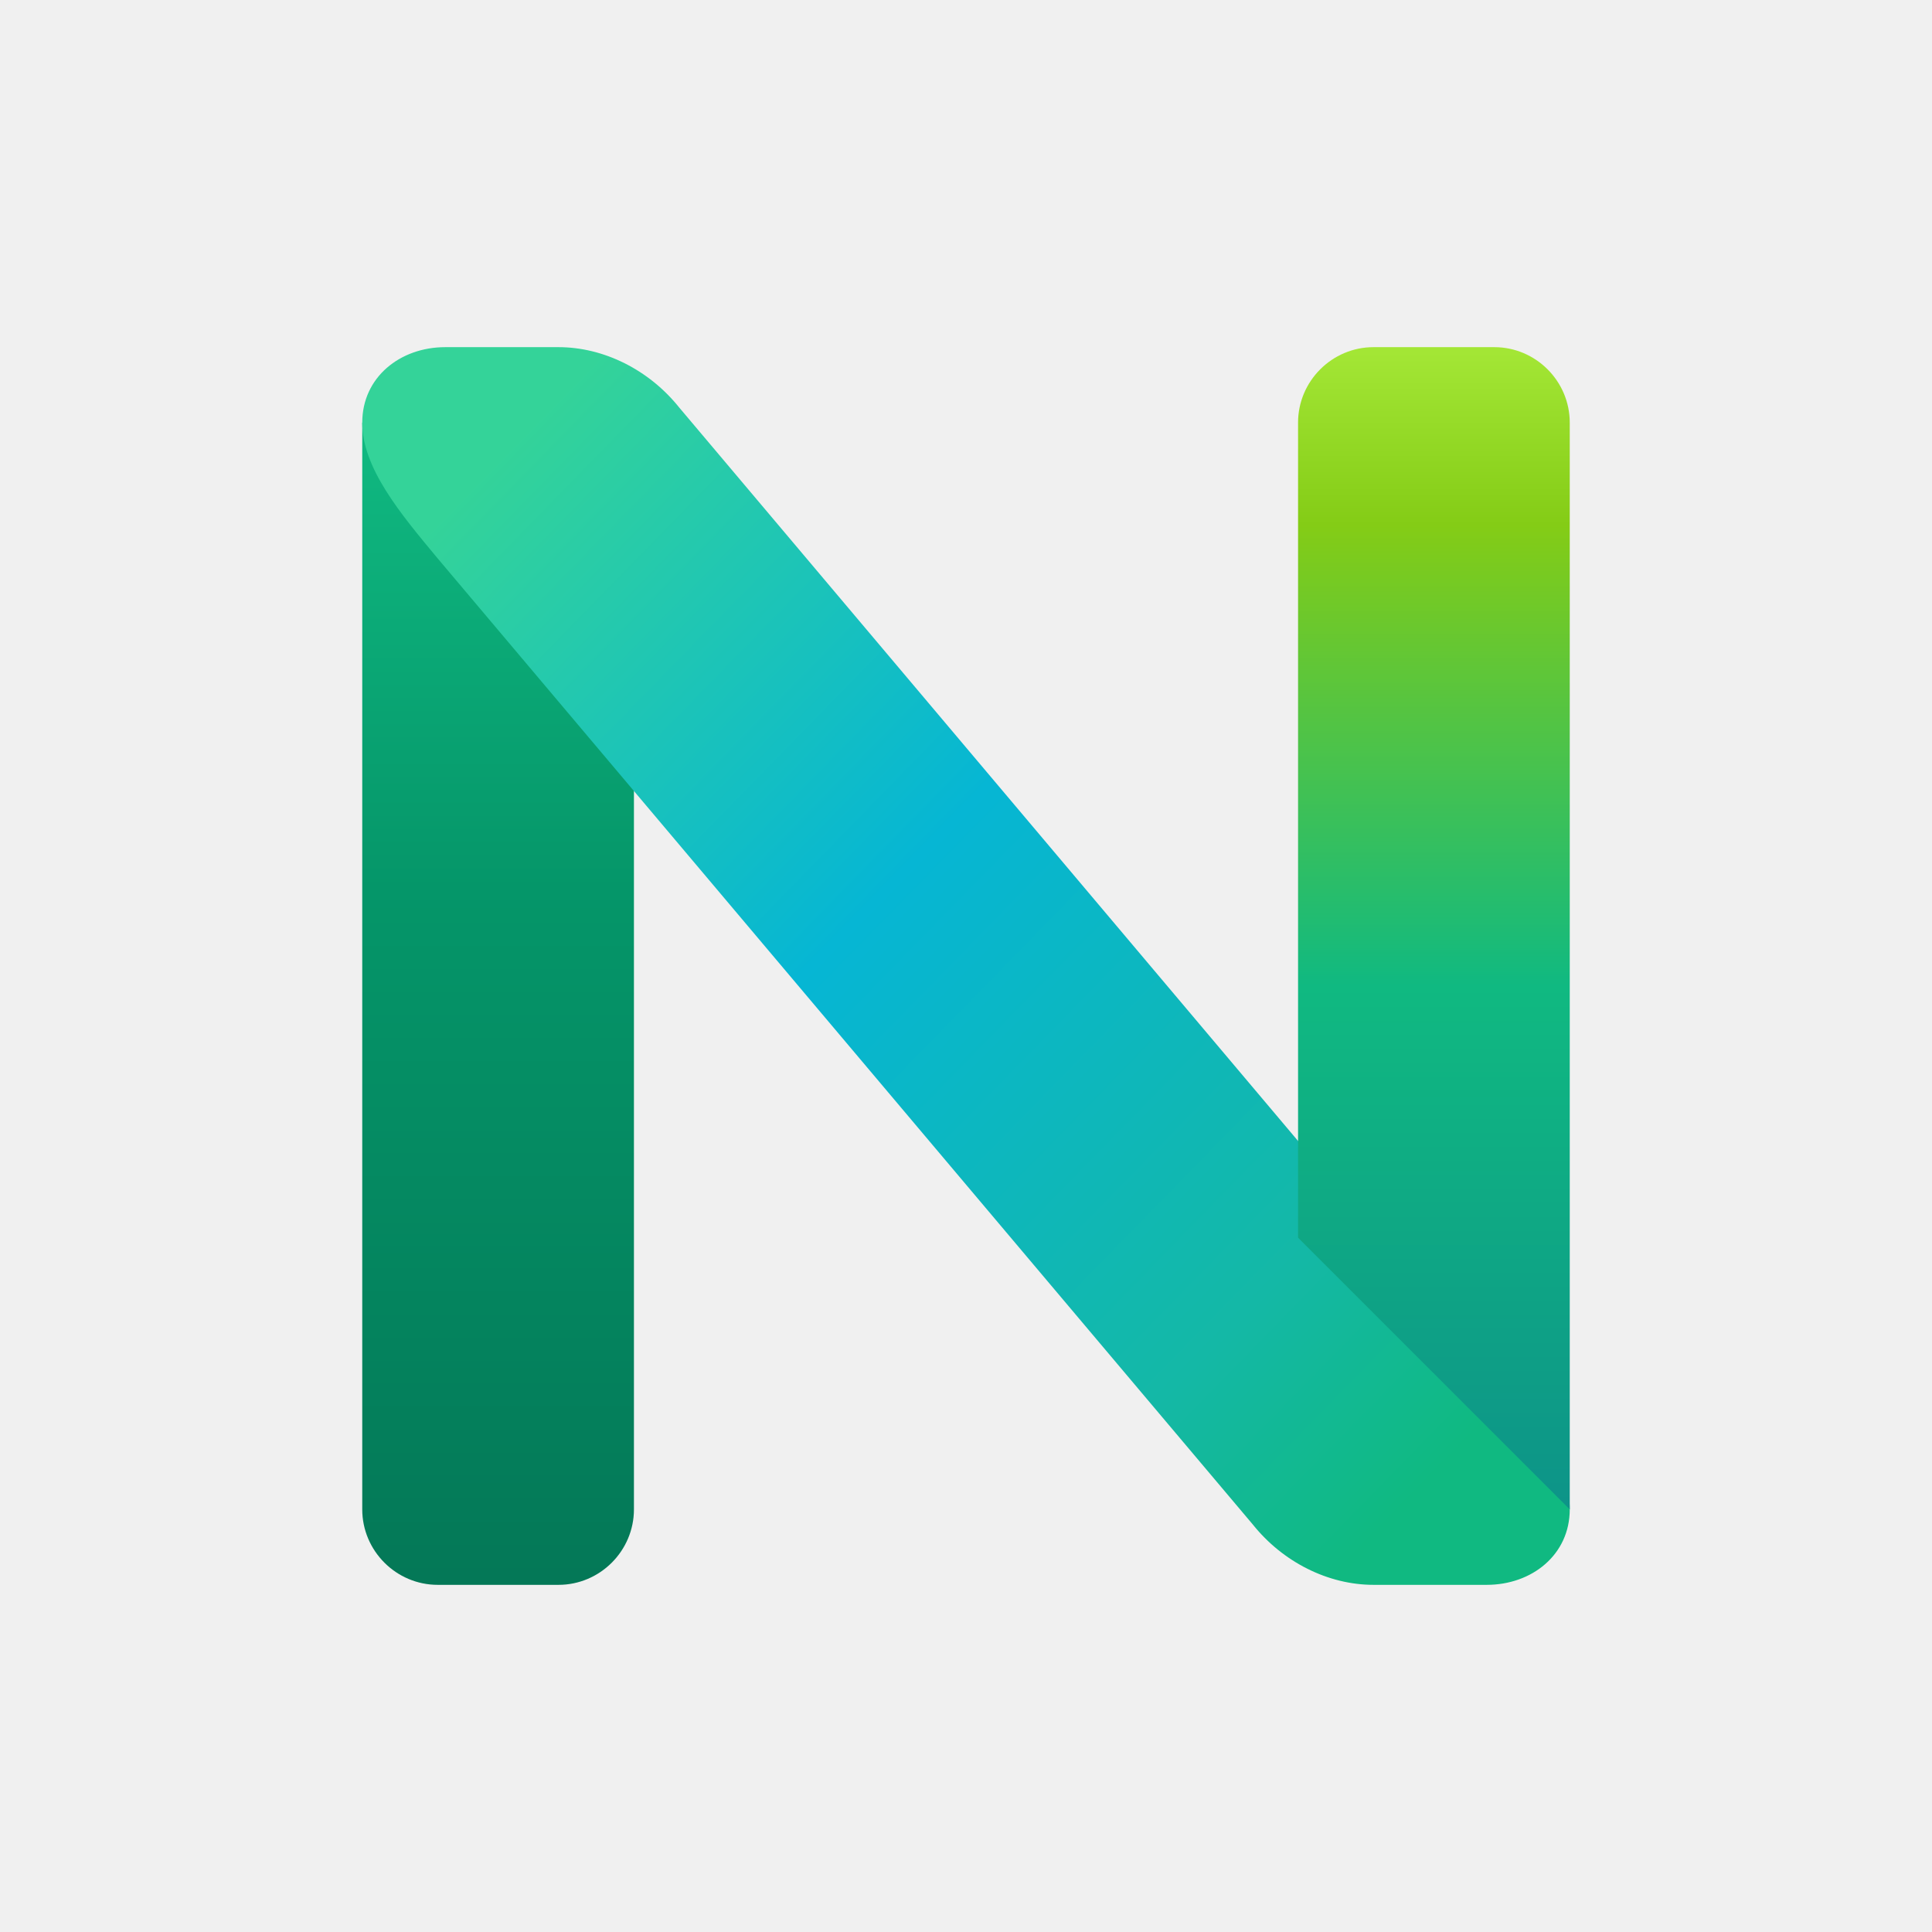
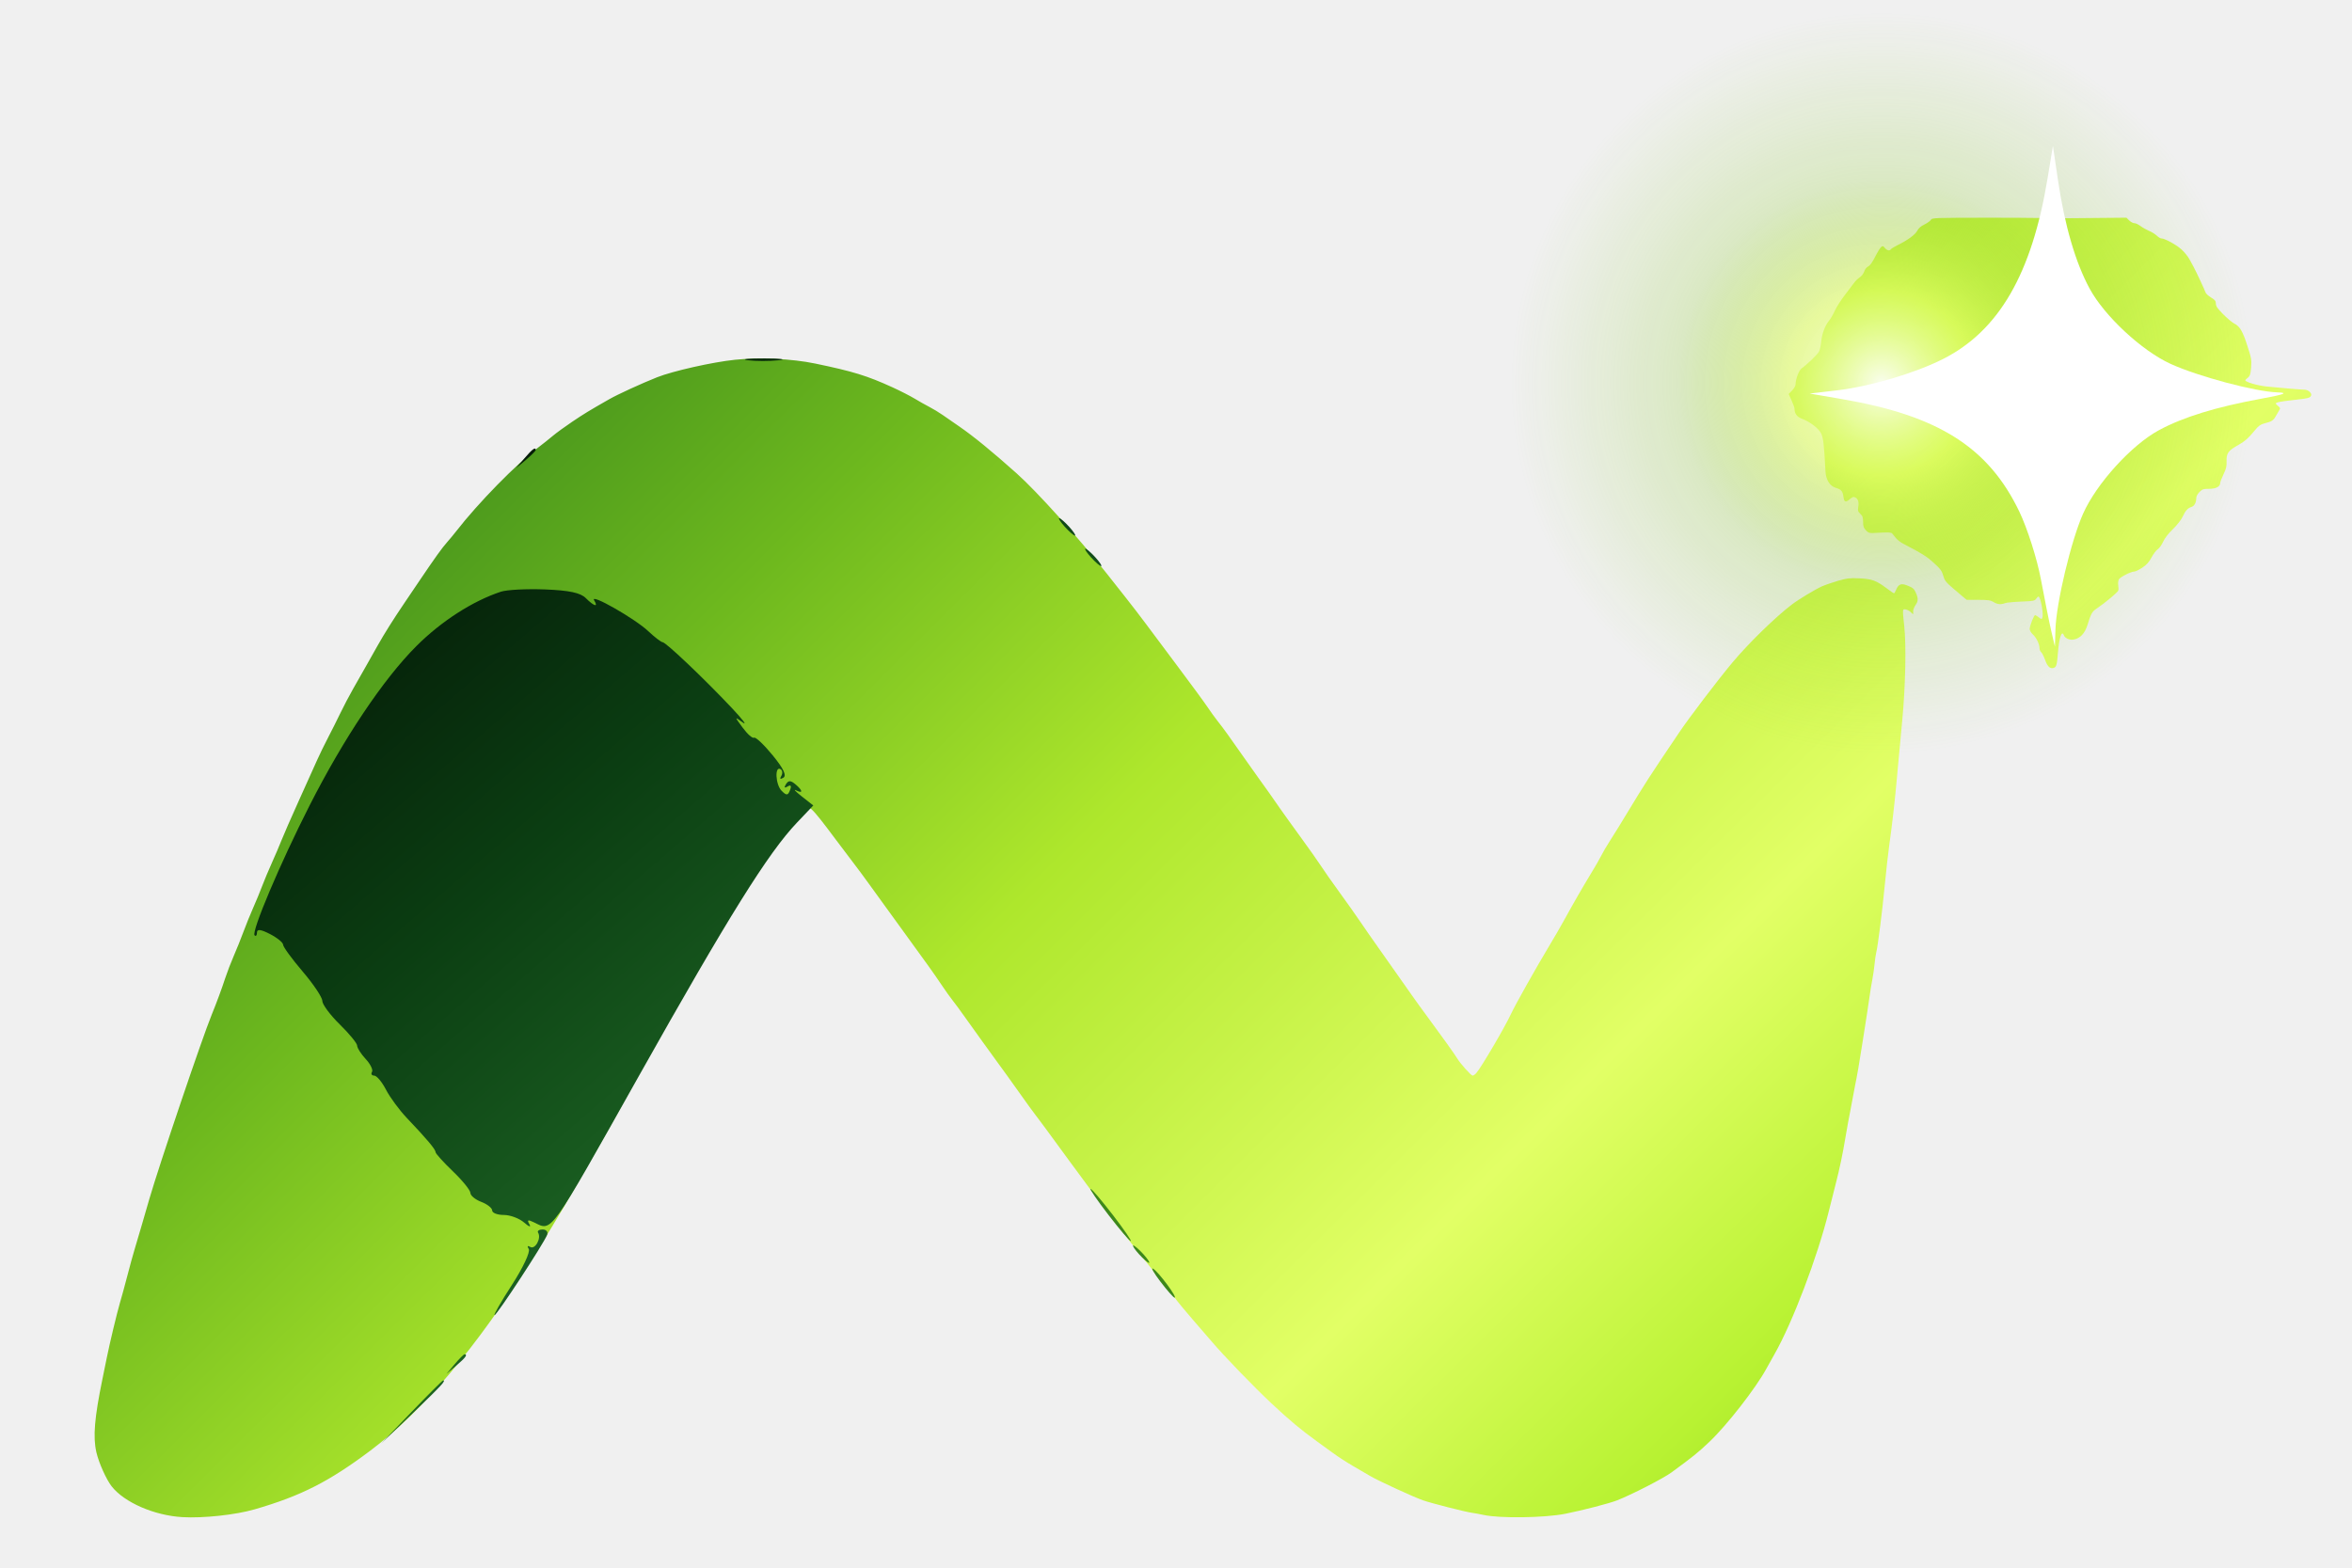
- <svg xmlns="http://www.w3.org/2000/svg" viewBox="0 0 512 512" width="100%" height="100%">
+ <svg xmlns="http://www.w3.org/2000/svg" viewBox="0 0 540 360" width="100%" height="100%">
  <defs>
-     <linearGradient id="nivaSymbolLeft" x1="0%" y1="100%" x2="0%" y2="0%">
-       <stop offset="0%" stop-color="#047857" />
-       <stop offset="60%" stop-color="#059669" />
-       <stop offset="100%" stop-color="#10B981" />
+     <radialGradient id="symStarGlow" cx="50%" cy="50%" r="50%">
+       <stop offset="0%" stop-color="#FFFFFF" stop-opacity="0.9" />
+       <stop offset="25%" stop-color="#E2FF66" stop-opacity="0.6" />
+       <stop offset="55%" stop-color="#84CC16" stop-opacity="0.2" />
+       <stop offset="100%" stop-color="#84CC16" stop-opacity="0" />
+     </radialGradient>
+     <linearGradient id="symRibbonSurface" x1="0%" y1="20%" x2="100%" y2="80%">
+       <stop offset="0%" stop-color="#2A7A1B" />
+       <stop offset="25%" stop-color="#6DB81E" />
+       <stop offset="45%" stop-color="#AEE72C" />
+       <stop offset="70%" stop-color="#E2FF66" />
+       <stop offset="85%" stop-color="#B8F232" />
+       <stop offset="100%" stop-color="#84CC16" />
    </linearGradient>
-     <linearGradient id="nivaSymbolDiag" x1="10%" y1="10%" x2="90%" y2="90%">
-       <stop offset="0%" stop-color="#34D399" />
-       <stop offset="42%" stop-color="#06B6D4" />
-       <stop offset="82%" stop-color="#14B8A6" />
-       <stop offset="100%" stop-color="#10B981" />
-     </linearGradient>
-     <linearGradient id="nivaSymbolRight" x1="0%" y1="100%" x2="0%" y2="0%">
-       <stop offset="0%" stop-color="#0D9488" />
-       <stop offset="45%" stop-color="#10B981" />
-       <stop offset="85%" stop-color="#84CC16" />
-       <stop offset="100%" stop-color="#A3E635" />
+     <linearGradient id="symRibbonUnder" x1="15%" y1="10%" x2="70%" y2="85%">
+       <stop offset="0%" stop-color="#031606" />
+       <stop offset="40%" stop-color="#0B3E12" />
+       <stop offset="75%" stop-color="#1B6022" />
+       <stop offset="100%" stop-color="#3D881B" />
    </linearGradient>
  </defs>
-   <path d="M 96 400 C 96 411, 105 420, 116 420 L 148 420 C 159 420, 168 411, 168 400 L 168 184 L 96 112 Z" fill="url(#nivaSymbolLeft)" />
-   <path d="M 96 112 C 96 100, 106 92, 118 92 L 148 92 C 160 92, 172 98, 180 108 L 396 364 C 406 376, 416 388, 416 400 C 416 412, 406 420, 394 420 L 364 420 C 352 420, 340 414, 332 404 L 116 148 C 106 136, 96 124, 96 112 Z" fill="url(#nivaSymbolDiag)" />
-   <path d="M 344 328 L 416 400 L 416 112 C 416 101, 407 92, 396 92 L 364 92 C 353 92, 344 101, 344 112 Z" fill="url(#nivaSymbolRight)" />
+   <g transform="translate(-270, -170)">
+     <g transform="translate(260, 220) scale(0.25)">
+       <path d="M 1813.246 1.978 C 1812.566 3.066, 1809.878 4.979, 1807.273 6.228 C 1804.077 7.761, 1801.946 9.640, 1800.721 12.006 C 1798.863 15.593, 1792.112 20.500, 1782.321 25.381 C 1779.472 26.800, 1776.858 28.421, 1776.512 28.981 C 1775.461 30.682, 1772.924 30.127, 1771.025 27.782 C 1769.447 25.834, 1769.023 25.736, 1767.528 26.977 C 1766.593 27.753, 1764.107 31.810, 1762.004 35.993 C 1759.534 40.905, 1757.299 43.998, 1755.690 44.732 C 1754.224 45.399, 1752.723 47.309, 1752.043 49.371 C 1751.404 51.305, 1749.594 53.694, 1748.003 54.701 C 1746.417 55.705, 1744.080 57.967, 1742.810 59.727 C 1741.539 61.487, 1737.621 66.656, 1734.101 71.213 C 1730.582 75.771, 1726.487 82.200, 1725.002 85.500 C 1723.516 88.800, 1721.167 92.850, 1719.780 94.500 C 1716.136 98.837, 1713.252 106.544, 1712.507 113.936 C 1712.150 117.477, 1711.262 121.527, 1710.532 122.936 C 1709.168 125.574, 1699.272 135.148, 1694.713 138.241 C 1692.143 139.985, 1689 148.162, 1689 153.106 C 1689 154.370, 1687.580 156.870, 1685.845 158.660 L 1682.689 161.916 1685.345 167.833 C 1686.805 171.087, 1688 174.414, 1688 175.226 C 1688 179.826, 1690.252 182.930, 1694.830 184.637 C 1701.818 187.244, 1709.557 192.994, 1712.140 197.500 C 1714.398 201.438, 1715.218 208.177, 1716.466 233.068 C 1716.850 240.720, 1720.489 246.467, 1725.996 248.117 C 1730.994 249.614, 1732.239 251.073, 1732.944 256.255 C 1733.634 261.324, 1734.894 261.801, 1738.835 258.485 C 1741.329 256.386, 1742.300 256.090, 1743.893 256.943 C 1746.459 258.316, 1747.313 261.189, 1746.530 265.820 C 1745.996 268.986, 1746.289 269.923, 1748.450 271.953 C 1750.527 273.904, 1751 275.280, 1751 279.370 C 1751 283.427, 1751.504 284.917, 1753.627 287.132 C 1756.238 289.858, 1756.310 289.870, 1766.455 289.296 C 1774.490 288.841, 1776.901 289.014, 1777.804 290.109 C 1778.434 290.874, 1779.994 292.788, 1781.270 294.363 C 1782.547 295.937, 1785.446 298.187, 1787.714 299.363 C 1804.893 308.268, 1809.204 310.961, 1815.725 316.855 C 1821.941 322.474, 1823.312 324.310, 1824.609 328.750 C 1826.187 334.156, 1826.445 334.436, 1841.311 346.950 L 1846.122 351 1856.811 351.004 C 1865.729 351.007, 1868.042 351.338, 1870.774 353.004 C 1874.382 355.203, 1877.537 355.507, 1881.427 354.028 C 1882.833 353.493, 1889.500 352.847, 1896.242 352.592 C 1907.234 352.177, 1908.642 351.916, 1909.872 350.065 C 1910.627 348.929, 1911.595 348, 1912.024 348 C 1913.984 348, 1916.951 364.080, 1915.627 367.530 C 1915.075 368.968, 1914.710 368.917, 1912.368 367.075 C 1910.917 365.934, 1909.401 365, 1908.998 365 C 1907.902 365, 1904 374.906, 1904 377.690 C 1904 379.096, 1905.236 381.243, 1906.947 382.806 C 1910.189 385.768, 1913 391.593, 1913 395.345 C 1913 396.671, 1913.669 398.310, 1914.487 398.989 C 1915.305 399.668, 1916.948 402.893, 1918.138 406.157 C 1920.382 412.312, 1922.739 414.535, 1925.945 413.517 C 1928.557 412.689, 1929.041 410.952, 1929.991 399 C 1931.057 385.607, 1933.473 378.578, 1935.339 383.442 C 1936.453 386.344, 1940.638 388.159, 1944.534 387.428 C 1950.395 386.328, 1954.539 381.936, 1957.009 374.205 C 1960.623 362.895, 1961.136 362.002, 1965.892 358.742 C 1973.297 353.667, 1984.722 344.167, 1985.332 342.578 C 1985.640 341.774, 1985.643 339.576, 1985.338 337.695 C 1985.033 335.814, 1985.279 333.347, 1985.886 332.213 C 1987.062 330.016, 1996.972 325, 2000.136 325 C 2001.178 325, 2004.454 323.391, 2007.417 321.424 C 2011.423 318.764, 2013.595 316.361, 2015.897 312.042 C 2017.599 308.848, 2020.160 305.470, 2021.588 304.534 C 2023.016 303.599, 2025.228 300.508, 2026.504 297.667 C 2027.960 294.422, 2031.318 290.081, 2035.527 286 C 2039.590 282.059, 2043.123 277.531, 2044.498 274.500 C 2046.964 269.065, 2049.224 266.626, 2052.807 265.533 C 2055.281 264.778, 2057 261.426, 2057 257.358 C 2057 255.915, 2058.244 253.602, 2059.923 251.923 C 2062.512 249.334, 2063.540 249, 2068.923 249 C 2075.275 249, 2079 246.944, 2079 243.437 C 2079 242.577, 2080.360 239.054, 2082.023 235.607 C 2084.455 230.563, 2084.999 228.239, 2084.809 223.695 C 2084.510 216.545, 2086.386 213.839, 2094.877 209.180 C 2101.351 205.628, 2104.849 202.539, 2111.297 194.680 C 2114.114 191.247, 2116.180 189.778, 2119.297 188.992 C 2126.256 187.237, 2127.826 186.250, 2129.970 182.290 C 2131.098 180.205, 2132.579 177.684, 2133.260 176.687 C 2134.307 175.157, 2134.150 174.587, 2132.250 173.027 C 2131.012 172.011, 2130 170.962, 2130 170.697 C 2130 169.619, 2134.112 168.792, 2146.098 167.457 C 2160.246 165.881, 2161.582 165.533, 2162.484 163.181 C 2163.261 161.156, 2159.729 158.011, 2156.639 157.976 C 2153.750 157.944, 2133.761 156.263, 2121.744 155.042 C 2113.279 154.181, 2102 150.885, 2102 149.271 C 2102 149.005, 2103.057 147.956, 2104.349 146.940 C 2106.305 145.402, 2106.804 143.843, 2107.328 137.642 C 2107.907 130.798, 2107.640 129.201, 2104.038 117.994 C 2099.620 104.246, 2097.060 99.840, 2092 97.274 C 2090.075 96.298, 2085.463 92.440, 2081.750 88.701 C 2076.453 83.365, 2075 81.261, 2075 78.926 C 2075 76.468, 2074.216 75.477, 2070.488 73.225 C 2068.006 71.727, 2065.731 69.600, 2065.431 68.500 C 2064.915 66.608, 2057.325 50.385, 2054.436 45 C 2053.698 43.625, 2051.997 40.475, 2050.656 38 C 2049.314 35.525, 2046.039 31.519, 2043.378 29.098 C 2038.621 24.772, 2028.055 19.002, 2024.886 19.001 C 2023.999 19, 2022.166 17.893, 2020.813 16.540 C 2019.460 15.187, 2016.228 13.169, 2013.631 12.056 C 2011.033 10.943, 2007.424 8.900, 2005.610 7.516 C 2003.796 6.132, 2001.321 5, 2000.110 5 C 1998.900 5, 1996.777 3.868, 1995.394 2.485 L 1992.880 -0.030 1963.190 0.235 L 1933.500 0.500 1933.627 15.500 C 1933.722 26.617, 1934.175 31.633, 1935.377 34.876 C 1936.270 37.282, 1937 40.840, 1937 42.781 C 1937 45.038, 1937.934 47.535, 1939.587 49.703 C 1941.833 52.648, 1942.089 53.717, 1941.526 57.809 C 1940.983 61.761, 1941.258 63.087, 1943.227 66.012 C 1945.134 68.842, 1946.393 69.610, 1949.905 70.083 C 1952.710 70.460, 1954.608 71.340, 1955.297 72.583 C 1955.882 73.637, 1958.529 76.597, 1961.180 79.160 C 1965.202 83.048, 1966 84.421, 1966 87.455 C 1966 89.455, 1967.052 93.068, 1968.338 95.484 C 1970.451 99.454, 1970.584 100.453, 1969.712 105.867 C 1968.573 112.939, 1969.324 117.003, 1971.769 116.994 C 1972.721 116.990, 1974.240 115.686, 1975.145 114.096 C 1978.874 107.540, 1989.676 110.142, 1995.061 118.894 C 2000.111 127.103, 2000.931 127.867, 2007.105 130.118 C 2010.453 131.339, 2013.431 132.960, 2013.723 133.720 C 2014.014 134.480, 2013.296 136.120, 2012.127 137.365 C 2009.560 140.097, 2009.441 141.588, 2011.687 142.845 C 2012.845 143.493, 2014.431 143.285, 2016.741 142.184 C 2020.935 140.184, 2023.370 141.408, 2023.805 145.735 C 2024.176 149.427, 2020.271 153, 2015.865 153 C 2010.971 153, 2009 156.034, 2009 163.566 C 2009 167.177, 2009.463 170.997, 2010.030 172.055 C 2011.647 175.077, 2016.500 177.054, 2021.834 176.866 C 2029.109 176.608, 2031.111 178.779, 2027.016 182.485 C 2025.402 183.946, 2023.915 184.179, 2019.033 183.737 C 2013.618 183.246, 2012.664 183.461, 2009.231 185.948 C 2004.299 189.521, 2000 194.665, 2000 196.995 C 2000 200.374, 1998.784 202.069, 1994.963 204.019 C 1992.878 205.082, 1989.537 207.949, 1987.537 210.389 C 1985.538 212.829, 1981.927 215.754, 1979.514 216.888 C 1975.696 218.683, 1974.706 219.860, 1971.881 225.957 C 1969.260 231.613, 1967.514 233.833, 1962.817 237.480 C 1959.618 239.965, 1957 242.562, 1957 243.252 C 1957 243.942, 1955.489 246.631, 1953.643 249.228 C 1951.797 251.824, 1949.284 256.698, 1948.059 260.058 C 1946.358 264.724, 1945.046 266.630, 1942.505 268.129 C 1938.341 270.586, 1938.102 271.244, 1937.318 282.385 C 1936.716 290.940, 1936.478 291.700, 1933.438 294.750 C 1931.657 296.538, 1929.271 298, 1928.135 298 C 1925.698 298, 1923.645 301.308, 1924.470 303.906 C 1924.790 304.913, 1925.940 306.540, 1927.026 307.523 C 1928.249 308.630, 1929 310.595, 1929 312.687 C 1929 314.545, 1929.675 317.680, 1930.500 319.654 C 1932.650 324.800, 1932.409 326.859, 1929.572 327.571 C 1925.351 328.631, 1923.001 327.241, 1922.993 323.683 C 1922.990 321.932, 1922.093 319.150, 1921 317.500 C 1919.907 315.850, 1919.010 313.087, 1919.007 311.359 C 1919.003 309.632, 1918.110 306.257, 1917.022 303.859 C 1915.934 301.462, 1915.034 297.368, 1915.022 294.763 C 1915.001 290.314, 1915.244 289.871, 1919 287.500 C 1922.769 285.121, 1923 284.695, 1923 280.127 C 1923 276.605, 1923.684 274.272, 1925.500 271.595 C 1926.875 269.569, 1928 267.490, 1928 266.975 C 1928 265.847, 1925.048 265.119, 1919.033 264.764 C 1915.170 264.536, 1914.250 264.027, 1912.238 261 C 1910.957 259.075, 1908.732 256.998, 1907.293 256.384 C 1905.854 255.770, 1903.961 253.745, 1903.085 251.884 C 1901.728 248.999, 1900.914 248.453, 1897.558 248.178 C 1894.226 247.906, 1892.656 246.871, 1887.311 241.420 C 1883.840 237.880, 1881 234.527, 1881 233.969 C 1881 233.411, 1878.460 230.534, 1875.356 227.575 C 1871.500 223.899, 1869.906 221.688, 1870.324 220.597 C 1871.201 218.312, 1878.165 218.533, 1883 221 C 1885.156 222.100, 1887.868 223, 1889.026 223 C 1891.824 223, 1894.846 224.622, 1898.527 228.100 C 1902.259 231.626, 1906.761 232.672, 1909.494 230.647 C 1911.256 229.342, 1911.454 228.200, 1911.190 220.835 C 1911.025 216.251, 1910.499 212.105, 1910.019 211.623 C 1909.520 211.122, 1907.674 211.656, 1905.705 212.873 C 1901.118 215.708, 1897.593 215.554, 1893.369 212.332 C 1890.540 210.175, 1888.213 209.493, 1881.186 208.765 C 1876.409 208.271, 1870.250 207.623, 1867.500 207.326 C 1864.266 206.977, 1860.916 205.720, 1858.016 203.769 C 1854.903 201.674, 1852.195 200.707, 1849.155 200.605 C 1844.285 200.441, 1841.390 197.852, 1838.030 190.653 C 1837.042 188.538, 1834.944 185.585, 1833.367 184.093 C 1831.790 182.601, 1830.024 180.544, 1829.443 179.522 C 1828.466 177.806, 1827.893 177.757, 1821.943 178.876 C 1818.399 179.543, 1814.239 180.583, 1812.698 181.187 C 1808.338 182.896, 1802.661 180.785, 1800.144 176.519 C 1798.844 174.316, 1797.090 172.855, 1795.303 172.487 C 1793.761 172.169, 1790.873 171.480, 1788.884 170.955 C 1786.895 170.430, 1784.057 170, 1782.578 170 C 1780.866 170, 1778.894 168.913, 1777.158 167.012 C 1775.657 165.368, 1772.307 162.678, 1769.714 161.034 C 1764.452 157.696, 1763.913 156.364, 1767.305 155.074 C 1769.409 154.274, 1771.780 154.524, 1780.500 156.461 C 1785.263 157.519, 1794.632 154.565, 1798.985 150.632 C 1801.072 148.747, 1803.841 146.885, 1805.139 146.494 C 1806.438 146.103, 1809.075 144.321, 1811 142.534 C 1815.873 138.012, 1817.140 137.800, 1822.444 140.624 C 1828.531 143.864, 1830.792 143.156, 1831.658 137.738 C 1832.437 132.867, 1835.372 129.804, 1840.829 128.169 C 1846.821 126.374, 1848.950 126.735, 1852.071 130.076 C 1855.493 133.739, 1857.471 133.099, 1856.539 128.632 C 1854.459 118.651, 1854.468 118.609, 1859.834 112.684 C 1862.596 109.634, 1865.349 106.217, 1865.952 105.090 C 1866.555 103.964, 1869.785 101.183, 1873.130 98.912 C 1879.995 94.250, 1885.814 92.866, 1887.914 95.396 C 1888.646 96.278, 1890.123 97, 1891.196 97 C 1893.989 97, 1893.088 93.587, 1890.186 93.173 C 1887.739 92.825, 1886 89.587, 1886 85.380 C 1886 82.128, 1893.333 71.366, 1896.239 70.354 C 1897.483 69.921, 1900.975 69.552, 1904 69.534 L 1909.500 69.500 1910.847 65.245 C 1911.812 62.194, 1912.862 60.822, 1914.555 60.397 C 1918.716 59.353, 1919.215 57.677, 1919.361 44.264 C 1919.493 32.120, 1919.642 31.253, 1922.416 26.404 C 1925.822 20.453, 1925.434 18, 1921.088 18 C 1916.070 18, 1913.207 11.936, 1916.615 8.527 C 1917.833 7.310, 1919.271 7.068, 1922.455 7.545 C 1927.067 8.237, 1930.636 6.099, 1929.558 3.289 C 1929.251 2.490, 1929 1.423, 1929 0.918 C 1929 0.371, 1905.847 0, 1871.741 0 C 1815.773 0, 1814.453 0.045, 1813.246 1.978 M 1907.105 43.245 C 1906.639 44.505, 1906.691 46.685, 1907.225 48.215 C 1907.867 50.057, 1907.790 52.106, 1906.988 54.537 C 1905.649 58.594, 1906.285 59.938, 1908.798 58.361 C 1911.069 56.935, 1912.668 46.763, 1911.147 43.422 C 1909.766 40.393, 1908.186 40.324, 1907.105 43.245 M 715 130.455 C 694.320 132.604, 657.877 140.804, 643.374 146.570 C 629.097 152.247, 607.207 162.291, 599.500 166.700 C 580.219 177.731, 576.858 179.777, 565.500 187.398 C 558.900 191.826, 550.800 197.731, 547.500 200.519 C 544.200 203.308, 538.350 207.963, 534.500 210.864 C 514.238 226.131, 479.100 262.001, 458.938 288 C 456.593 291.025, 452.834 295.555, 450.587 298.066 C 446.120 303.056, 439.507 312.268, 425.509 333 C 420.496 340.425, 414.107 349.875, 411.313 354 C 401.217 368.903, 393.160 381.718, 386.793 393 C 383.223 399.325, 378.143 408.325, 375.504 413 C 372.864 417.675, 367.857 426.483, 364.377 432.573 C 360.896 438.664, 355.577 448.789, 352.556 455.073 C 349.535 461.358, 344.462 471.472, 341.282 477.548 C 338.102 483.624, 333.602 492.849, 331.283 498.048 C 328.964 503.247, 321.375 520.100, 314.419 535.500 C 307.463 550.900, 300.278 567.325, 298.453 572 C 296.628 576.675, 292.679 585.928, 289.679 592.563 C 286.679 599.197, 282.628 608.872, 280.678 614.063 C 278.727 619.253, 275.028 628.225, 272.457 634 C 269.886 639.775, 265.872 649.675, 263.536 656 C 261.200 662.325, 257.210 672.262, 254.670 678.083 C 252.129 683.904, 248.665 692.904, 246.973 698.083 C 243.690 708.129, 238.781 721.423, 234.462 731.959 C 225.758 753.193, 186.254 869.941, 177.095 901.500 C 175.978 905.350, 172.980 915.700, 170.433 924.500 C 167.886 933.300, 164.758 943.895, 163.482 948.045 C 162.206 952.195, 159.304 962.770, 157.033 971.545 C 154.762 980.320, 151.628 991.775, 150.067 997 C 147.563 1005.385, 140.589 1034.517, 138.098 1047 C 137.604 1049.475, 135.813 1058.250, 134.119 1066.500 C 126.725 1102.498, 125.284 1119.861, 128.515 1134 C 130.710 1143.607, 137.622 1159.015, 142.557 1165.302 C 154.155 1180.078, 181.636 1192.039, 207.500 1193.567 C 226.578 1194.694, 256.285 1191.494, 273.781 1186.426 C 316.294 1174.113, 341.875 1161.143, 379.961 1132.591 C 427.929 1096.631, 478.013 1037.264, 528.584 956.423 C 542.606 934.007, 552.557 917.753, 557.003 910 C 559.368 905.875, 563.658 898.450, 566.534 893.500 C 591.686 850.223, 607.753 821.706, 626.255 787.500 C 630.123 780.350, 634.049 773.375, 634.979 772 C 635.909 770.625, 639.291 764.550, 642.494 758.500 C 648.525 747.108, 661.387 724.157, 670.514 708.500 C 673.399 703.550, 680.202 691.731, 685.630 682.236 C 691.059 672.741, 701.983 654.516, 709.906 641.736 C 717.830 628.956, 727.317 613.550, 730.989 607.500 C 742.296 588.869, 745.070 584.778, 752.008 576.500 C 755.696 572.100, 760.449 565.800, 762.571 562.500 C 764.692 559.200, 768.480 554.250, 770.987 551.500 C 773.494 548.750, 776.478 545.196, 777.618 543.603 C 781.817 537.731, 784.346 540.068, 807.743 571.430 C 813.926 579.718, 821.426 589.650, 824.410 593.500 C 827.393 597.350, 833.359 605.406, 837.667 611.403 C 841.975 617.399, 848.875 626.936, 853 632.595 C 857.125 638.254, 862.869 646.172, 865.764 650.192 C 874.638 662.513, 886.656 679.114, 892.410 687 C 895.420 691.125, 900.895 699, 904.575 704.500 C 908.256 710, 912.895 716.508, 914.884 718.962 C 916.873 721.417, 921.425 727.587, 925 732.674 C 928.575 737.761, 936.324 748.578, 942.221 756.711 C 948.117 764.845, 954.402 773.525, 956.186 776 C 957.971 778.475, 961.735 783.650, 964.550 787.500 C 967.366 791.350, 973.470 799.900, 978.116 806.500 C 982.761 813.100, 988.482 820.975, 990.830 824 C 994.838 829.164, 1000.685 837.101, 1022.500 866.984 C 1048.043 901.975, 1078.078 941.453, 1092.886 959.500 C 1096.045 963.350, 1101.185 969.959, 1104.307 974.186 C 1107.429 978.413, 1110.482 982.180, 1111.089 982.555 C 1111.697 982.931, 1114.963 986.940, 1118.347 991.465 C 1121.731 995.989, 1129.900 1005.870, 1136.500 1013.422 C 1143.100 1020.974, 1150.462 1029.481, 1152.860 1032.326 C 1163.482 1044.932, 1191.424 1073.871, 1207.547 1088.964 C 1224.228 1104.581, 1234.258 1112.973, 1249 1123.648 C 1252.575 1126.236, 1259.325 1131.146, 1264 1134.557 C 1268.675 1137.969, 1276.775 1143.234, 1282 1146.257 C 1287.225 1149.280, 1294.603 1153.586, 1298.396 1155.825 C 1305.933 1160.275, 1338.206 1175.115, 1347 1178.175 C 1354.604 1180.820, 1385.410 1188.679, 1391.500 1189.528 C 1394.250 1189.911, 1399.200 1190.820, 1402.500 1191.548 C 1417.402 1194.834, 1458.607 1194.248, 1477.500 1190.480 C 1493.718 1187.246, 1518.249 1180.880, 1525.272 1178.083 C 1539.273 1172.507, 1567.586 1157.949, 1575 1152.514 C 1595.126 1137.761, 1599.307 1134.388, 1609.880 1124.372 C 1625.795 1109.296, 1652.341 1075.247, 1662.018 1057.500 C 1663.818 1054.200, 1667.214 1048.125, 1669.567 1044 C 1686.156 1014.909, 1709.095 954.610, 1719.402 913 C 1721.377 905.025, 1724.275 893.550, 1725.841 887.500 C 1729.458 873.526, 1732.292 859.961, 1735.032 843.500 C 1736.222 836.350, 1738.028 826.450, 1739.045 821.500 C 1740.062 816.550, 1741.163 810.700, 1741.491 808.500 C 1741.819 806.300, 1742.705 801.575, 1743.459 798 C 1745.421 788.701, 1747.629 775.935, 1750.551 757 C 1751.952 747.925, 1753.786 736.225, 1754.627 731 C 1755.469 725.775, 1756.569 718.350, 1757.073 714.500 C 1757.577 710.650, 1758.646 704.125, 1759.448 700 C 1760.250 695.875, 1761.192 689.350, 1761.541 685.500 C 1761.890 681.650, 1762.579 676.903, 1763.072 674.952 C 1764.571 669.018, 1768.648 636.820, 1770.915 613 C 1772.094 600.625, 1773.936 584.200, 1775.009 576.500 C 1777.682 557.321, 1779.886 538.333, 1781.510 520.500 C 1782.904 505.190, 1785.128 481.206, 1786.981 461.500 C 1789.920 430.261, 1790.720 393.099, 1788.835 375.424 C 1787.100 359.156, 1787.079 359.453, 1789.963 359.776 C 1791.318 359.928, 1793.455 361.019, 1794.713 362.200 L 1797 364.349 1797 361.579 C 1797 360.055, 1797.956 357.466, 1799.125 355.824 C 1801.624 352.315, 1801.744 349.807, 1799.650 344.920 C 1797.831 340.676, 1796.869 339.848, 1791.204 337.648 C 1785.952 335.608, 1783.484 336.599, 1781.402 341.580 C 1780.616 343.461, 1779.703 345, 1779.374 345 C 1779.044 345, 1776.013 342.916, 1772.637 340.370 C 1763.195 333.246, 1759.057 331.750, 1747.369 331.231 C 1738.458 330.836, 1736.109 331.113, 1727.869 333.527 C 1722.716 335.037, 1716.123 337.317, 1713.219 338.595 C 1707.284 341.205, 1691.580 350.689, 1685.500 355.336 C 1670.326 366.931, 1645.740 390.932, 1631.039 408.500 C 1617.705 424.435, 1591.010 459.519, 1582.213 472.669 C 1578.964 477.526, 1570.997 489.375, 1564.509 499 C 1558.020 508.625, 1549.028 522.575, 1544.526 530 C 1527.653 557.827, 1522.206 566.690, 1517.794 573.500 C 1515.300 577.350, 1512.023 582.975, 1510.512 586 C 1509.002 589.025, 1504.733 596.450, 1501.026 602.500 C 1494.102 613.803, 1484.333 630.782, 1475.821 646.309 C 1473.165 651.154, 1467.691 660.604, 1463.657 667.309 C 1450.988 688.362, 1431.419 723.171, 1427.647 731.362 C 1422.048 743.520, 1400.021 781.028, 1395.707 785.750 C 1394.576 786.988, 1393.093 788, 1392.410 788 C 1390.973 788, 1381.189 777.075, 1378.227 772.161 C 1375.882 768.272, 1364.425 752.242, 1351.210 734.361 C 1346.101 727.448, 1339.680 718.576, 1336.941 714.646 C 1327.651 701.312, 1315.532 684.108, 1306.042 670.781 C 1300.840 663.477, 1293.394 652.775, 1289.495 647 C 1285.597 641.225, 1276.845 628.850, 1270.047 619.500 C 1263.249 610.150, 1255.669 599.350, 1253.203 595.500 C 1250.737 591.650, 1242.323 579.725, 1234.505 569 C 1226.687 558.275, 1218.279 546.575, 1215.821 543 C 1209.357 533.599, 1200.785 521.478, 1195.314 514 C 1192.698 510.425, 1186.482 501.650, 1181.500 494.500 C 1169.322 477.020, 1163.330 468.740, 1158.230 462.339 C 1155.882 459.391, 1151.632 453.497, 1148.786 449.240 C 1145.940 444.983, 1133.686 428.275, 1121.556 412.112 C 1109.425 395.948, 1096.125 378.151, 1092 372.563 C 1087.875 366.975, 1079.775 356.427, 1074 349.122 C 1068.225 341.818, 1060.350 331.836, 1056.500 326.941 C 1030.693 294.129, 992.380 251.529, 973.591 234.756 C 951.162 214.733, 934.127 200.803, 921.084 191.816 C 916.041 188.342, 909.122 183.552, 905.708 181.171 C 902.293 178.790, 896.804 175.466, 893.508 173.784 C 890.213 172.103, 884.193 168.709, 880.130 166.243 C 876.068 163.777, 866.839 159.063, 859.622 155.767 C 836.250 145.093, 823.304 141.114, 788.500 133.906 C 767.222 129.499, 737.584 128.107, 715 130.455 M 1986.336 130.567 C 1986.005 131.429, 1986.156 132.556, 1986.671 133.071 C 1987.934 134.334, 1991.526 131.660, 1990.594 130.152 C 1989.567 128.490, 1987.038 128.736, 1986.336 130.567 M 1969.389 146.430 C 1968.393 149.025, 1969.788 151.169, 1972.246 150.820 C 1973.898 150.585, 1974.500 149.833, 1974.500 148 C 1974.500 146.167, 1973.898 145.415, 1972.246 145.180 C 1970.893 144.988, 1969.750 145.488, 1969.389 146.430 M 2036.247 154.799 C 2031.773 157.640, 2030.381 160.399, 2031.392 164.425 C 2031.849 166.248, 2033.179 167.216, 2036.750 168.327 C 2039.363 169.140, 2042.850 170.354, 2044.500 171.024 C 2049.356 172.997, 2054.545 170.283, 2057.142 164.412 C 2059.156 159.859, 2059.160 159.716, 2057.324 157.880 C 2055.691 156.247, 2048.809 153.747, 2042.500 152.494 C 2041.400 152.276, 2038.586 153.313, 2036.247 154.799 M 2069.157 155.972 C 2064.072 157.209, 2063.425 158.384, 2065.909 161.872 C 2067.408 163.977, 2067.870 165.672, 2067.426 167.440 C 2066.950 169.334, 2067.239 170.155, 2068.562 170.662 C 2069.833 171.150, 2071.207 170.353, 2073.418 167.847 C 2075.113 165.924, 2077.765 163.568, 2079.310 162.613 C 2081.454 161.287, 2082.047 160.237, 2081.810 158.187 C 2081.528 155.745, 2081.089 155.484, 2077 155.330 C 2074.525 155.236, 2070.996 155.525, 2069.157 155.972 M 1970.169 212.161 C 1970.351 213.447, 1971.175 214.500, 1972 214.500 C 1974.169 214.500, 1973.870 210.599, 1971.669 210.175 C 1970.249 209.901, 1969.912 210.347, 1970.169 212.161 M 1930.987 220.514 C 1929.215 222.400, 1928.520 224.487, 1928.203 228.874 C 1927.355 240.601, 1931.796 242.366, 1937.955 232.750 C 1942.456 225.723, 1942.907 222.907, 1940 220 C 1937.288 217.288, 1933.832 217.485, 1930.987 220.514 M 1902.407 266.151 C 1901.991 266.824, 1903.105 268.453, 1905.088 270.072 C 1908.744 273.055, 1910.720 272.243, 1908.781 268.554 C 1906.947 265.066, 1903.808 263.883, 1902.407 266.151 M 505.250 346.031 C 502.138 347.282, 502.397 348.222, 507.003 352.384 C 511.634 356.568, 512.770 356.755, 516.365 353.927 C 519.377 351.558, 520.005 346.600, 517.418 345.607 C 515.122 344.726, 507.868 344.979, 505.250 346.031 M 570.580 352.653 C 569.522 360.711, 569.595 362.260, 571.334 368.500 C 573.195 375.181, 575.296 377.391, 578.924 376.482 C 582.714 375.532, 589.417 370.281, 593.946 364.715 C 597.900 359.853, 598.001 359.560, 596.289 357.917 C 593.146 354.899, 580.660 349.112, 575.858 348.448 L 571.217 347.805 570.580 352.653 M 630 383.966 C 630 386.713, 629.333 390.656, 628.518 392.730 C 626.582 397.658, 626.040 410.128, 627.737 410.724 C 628.417 410.963, 629.924 409.547, 631.086 407.579 C 632.758 404.744, 633.818 404, 636.183 404 C 638.217 404, 641.039 402.531, 645.036 399.391 C 650.723 394.923, 650.856 394.710, 649.380 392.457 C 647.328 389.326, 638.268 382.428, 633.700 380.519 L 630 378.973 630 383.966 M 571.416 387.357 C 570.203 390.518, 571.405 393.500, 573.891 393.500 C 577.001 393.500, 578.899 390.653, 577.393 388.250 C 575.970 385.981, 572.163 385.412, 571.416 387.357 M 672.330 420.250 C 672.613 423.137, 673.156 426.962, 673.536 428.750 C 674.142 431.602, 673.970 432, 672.134 432 C 670.695 432, 669.396 433.263, 667.980 436.040 C 665.145 441.597, 662.250 442.780, 657.380 440.372 C 654.982 439.187, 653.351 437.563, 652.935 435.945 C 652.573 434.540, 650.640 431.112, 648.639 428.326 C 646.637 425.540, 645 422.335, 645 421.202 C 645 418.861, 642.525 416, 640.500 416 C 638.616 416, 636.286 418.520, 633.967 423.064 C 630.117 430.612, 631.543 433.738, 641.017 438.508 C 644.962 440.495, 648.705 443.189, 649.692 444.751 C 650.647 446.263, 652.907 449.268, 654.714 451.430 C 658.395 455.832, 658.703 457.740, 656.441 462.114 C 654.925 465.046, 654.735 465.111, 649.580 464.467 C 645.646 463.975, 643.482 464.216, 641.189 465.402 C 639.490 466.281, 637.193 467, 636.085 467 C 633.758 467, 632 469.754, 632 473.399 C 632 474.820, 630.598 477.527, 628.804 479.571 C 625.847 482.938, 625.716 483.380, 627.054 485.475 C 630.710 491.200, 638.085 500.056, 644.250 506.124 C 647.962 509.779, 651 513.271, 651 513.884 C 651 515.192, 654.612 519, 655.852 519 C 656.320 519, 658.116 517.650, 659.843 516 C 663.498 512.506, 667.147 512.147, 670 515 C 672.730 517.730, 672.529 518.913, 668.802 522.024 L 665.603 524.694 668.325 527.416 C 672.248 531.338, 674.548 530.510, 674.315 525.260 C 674.164 521.844, 674.501 520.976, 676.185 520.441 C 678.753 519.626, 683.376 522.868, 683.811 525.789 C 683.983 526.937, 683.195 528.805, 682.061 529.939 C 679.609 532.391, 679.453 535.041, 681.526 539.050 C 682.839 541.590, 683.622 542, 687.154 542 C 690.433 542, 692.030 542.698, 695.104 545.475 C 700.648 550.484, 703.092 550.802, 710.145 547.431 C 715.577 544.834, 716.356 544.706, 719.291 545.919 C 721.056 546.648, 725.200 547.591, 728.500 548.014 C 731.800 548.438, 736.173 549.508, 738.218 550.392 C 743.297 552.589, 745.271 552.441, 754.508 549.172 C 764.637 545.587, 766.362 544.642, 768.960 541.256 C 770.123 539.740, 772.295 537.774, 773.787 536.887 C 777.464 534.701, 776.974 531.925, 771.729 525.237 C 769.403 522.271, 765.403 516.887, 762.840 513.272 C 760.278 509.657, 755.053 503.723, 751.231 500.085 C 747.409 496.448, 743.363 491.672, 742.241 489.473 C 739.283 483.673, 717.028 456.917, 713.308 454.687 C 712.561 454.239, 709.149 450.608, 705.725 446.618 C 690.608 429.001, 684.290 422.254, 679.628 418.750 C 672.698 413.541, 671.692 413.748, 672.330 420.250 M 614.750 421.080 C 612.152 422.593, 612.596 426.537, 615.635 428.927 C 618.703 431.341, 624.212 431.654, 625.987 429.516 C 627.008 428.286, 626.696 427.733, 624.161 426.278 C 622.479 425.313, 620.640 423.505, 620.073 422.261 C 618.957 419.812, 617.487 419.486, 614.750 421.080 M 614 446.556 C 609.368 449.808, 608 451.792, 608 455.257 C 608 459.486, 609.703 462, 612.567 462 C 616.305 462, 621.691 459.446, 622.962 457.071 C 625.044 453.181, 621.931 443.900, 618.595 444.049 C 617.993 444.076, 615.925 445.204, 614 446.556" fill="url(#symRibbonSurface)" />
+     </g>
+     <g transform="translate(260, 220)">
+       <path d="M 181.728 32.722 C 183.503 32.943, 186.653 32.946, 188.728 32.730 C 190.802 32.513, 189.350 32.333, 185.500 32.328 C 181.650 32.324, 179.952 32.501, 181.728 32.722 M 130.405 55.250 L 128.500 57.500 130.750 55.595 C 131.988 54.547, 133 53.535, 133 53.345 C 133 52.545, 132.195 53.136, 130.405 55.250 M 254.500 71 C 255.495 72.100, 256.535 73, 256.810 73 C 257.085 73, 256.495 72.100, 255.500 71 C 254.505 69.900, 253.465 69, 253.190 69 C 252.915 69, 253.505 69.900, 254.500 71 M 260.500 78 C 261.495 79.100, 262.535 80, 262.810 80 C 263.085 80, 262.495 79.100, 261.500 78 C 260.505 76.900, 259.465 76, 259.190 76 C 258.915 76, 259.505 76.900, 260.500 78 M 125 85.878 C 118.518 88.015, 111.307 92.656, 105.595 98.368 C 98.015 105.948, 88.931 119.510, 81.064 134.994 C 74.307 148.292, 67.661 163.995, 68.455 164.788 C 68.755 165.088, 69 164.797, 69 164.141 C 69 163.298, 69.878 163.403, 72 164.500 C 73.650 165.353, 75 166.453, 75 166.944 C 75 167.435, 77.025 170.209, 79.500 173.109 C 81.975 176.008, 84 179.040, 84 179.846 C 84 180.652, 85.800 183.076, 88 185.233 C 90.200 187.390, 92 189.588, 92 190.119 C 92 190.649, 92.884 192.033, 93.965 193.193 C 95.046 194.354, 95.695 195.685, 95.406 196.151 C 95.118 196.618, 95.347 197, 95.915 197 C 96.484 197, 97.697 198.448, 98.613 200.218 C 99.528 201.987, 101.677 204.908, 103.388 206.709 C 108.043 211.606, 110 213.935, 110 214.578 C 110 214.897, 111.800 216.886, 114 219 C 116.200 221.114, 118 223.340, 118 223.946 C 118 224.553, 119.125 225.477, 120.500 226 C 121.875 226.523, 123 227.412, 123 227.975 C 123 228.539, 124.202 229, 125.671 229 C 127.140 229, 129.243 229.788, 130.343 230.750 C 131.444 231.713, 131.987 231.893, 131.551 231.150 C 130.939 230.107, 131.183 230.008, 132.629 230.716 C 136.829 232.773, 135.911 234.057, 156.730 197 C 177.301 160.383, 186.367 145.852, 192.977 138.904 L 196.723 134.965 194.112 132.908 C 192.675 131.777, 192.063 131.137, 192.750 131.485 C 194.429 132.335, 194.336 131.524, 192.589 130.074 C 191.509 129.177, 191.004 129.185, 190.435 130.106 C 189.966 130.864, 190.113 131.048, 190.834 130.603 C 191.570 130.148, 191.768 130.440, 191.391 131.422 C 190.900 132.704, 190.589 132.732, 189.456 131.599 C 188.036 130.179, 187.830 125.777, 189.224 126.638 C 189.669 126.913, 189.731 127.627, 189.362 128.224 C 188.959 128.876, 189.157 129.021, 189.858 128.588 C 190.653 128.096, 189.870 126.458, 187.400 123.444 C 185.407 121.011, 183.489 119.195, 183.138 119.407 C 182.787 119.620, 181.621 118.603, 180.547 117.147 C 178.609 114.521, 178.609 114.511, 180.547 115.915 C 181.621 116.693, 180.475 115.181, 178 112.555 C 171.681 105.851, 162.902 97.504, 162.140 97.477 C 161.788 97.464, 160.290 96.313, 158.812 94.919 C 155.768 92.050, 145.329 86.105, 146.412 87.858 C 147.450 89.537, 146.391 89.248, 144.472 87.329 C 143.268 86.125, 140.660 85.573, 135.150 85.356 C 130.943 85.190, 126.375 85.425, 125 85.878 M 264.500 229 C 267.039 232.300, 269.342 235, 269.617 235 C 269.892 235, 268.039 232.300, 265.500 229 C 262.961 225.700, 260.658 223, 260.383 223 C 260.108 223, 261.961 225.700, 264.500 229 M 133.547 233.076 C 134.332 234.346, 132.849 237.024, 131.741 236.340 C 131.130 235.963, 130.988 236.171, 131.399 236.837 C 131.789 237.468, 130.068 241.137, 127.574 244.992 C 125.081 248.846, 123.266 252, 123.543 252 C 124.089 252, 134.838 235.585, 135.612 233.569 C 135.873 232.889, 135.411 232.333, 134.587 232.333 C 133.763 232.333, 133.295 232.668, 133.547 233.076 M 271.500 238 C 272.495 239.100, 273.535 240, 273.810 240 C 274.085 240, 273.495 239.100, 272.500 238 C 271.505 236.900, 270.465 236, 270.190 236 C 269.915 236, 270.505 236.900, 271.500 238 M 276.437 244.329 C 277.977 246.348, 279.440 248, 279.687 248 C 280.381 248, 276.052 242.150, 274.772 241.359 C 274.148 240.973, 274.897 242.310, 276.437 244.329 M 114.405 263.250 L 112.500 265.500 114.750 263.595 C 116.864 261.805, 117.455 261, 116.655 261 C 116.465 261, 115.453 262.012, 114.405 263.250 M 104.473 274.250 L 97.500 281.500 104.750 274.527 C 111.484 268.050, 112.457 267, 111.723 267 C 111.571 267, 108.308 270.262, 104.473 274.250" fill="url(#symRibbonUnder)" />
+     </g>
+     <g transform="translate(670, 180)">
+       <circle cx="32" cy="78" r="85" fill="url(#symStarGlow)" />
+       <path d="M 70.097 31 C 66.494 52.883, 58.920 65.960, 46.094 72.448 C 39.713 75.676, 29.359 78.741, 21.837 79.629 L 15.500 80.376 22.975 81.659 C 45.073 85.451, 56.560 92.753, 63.626 107.500 C 65.470 111.350, 67.694 118.325, 68.567 123 C 69.440 127.675, 70.523 133.075, 70.974 135 L 71.793 138.500 71.918 134.500 C 72.108 128.417, 75.508 114.168, 78.241 108 C 81.307 101.079, 89.351 92.211, 95.661 88.796 C 101.229 85.782, 108.817 83.447, 119.215 81.547 C 124.449 80.591, 125.489 80.186, 122.910 80.108 C 117.821 79.955, 104.638 76.439, 98.337 73.554 C 91.714 70.522, 83.166 62.568, 79.753 56.261 C 76.518 50.284, 74.039 41.802, 72.516 31.500 L 71.333 23.500 70.097 31" fill="#FFFFFF" />
+     </g>
+   </g>
</svg>
